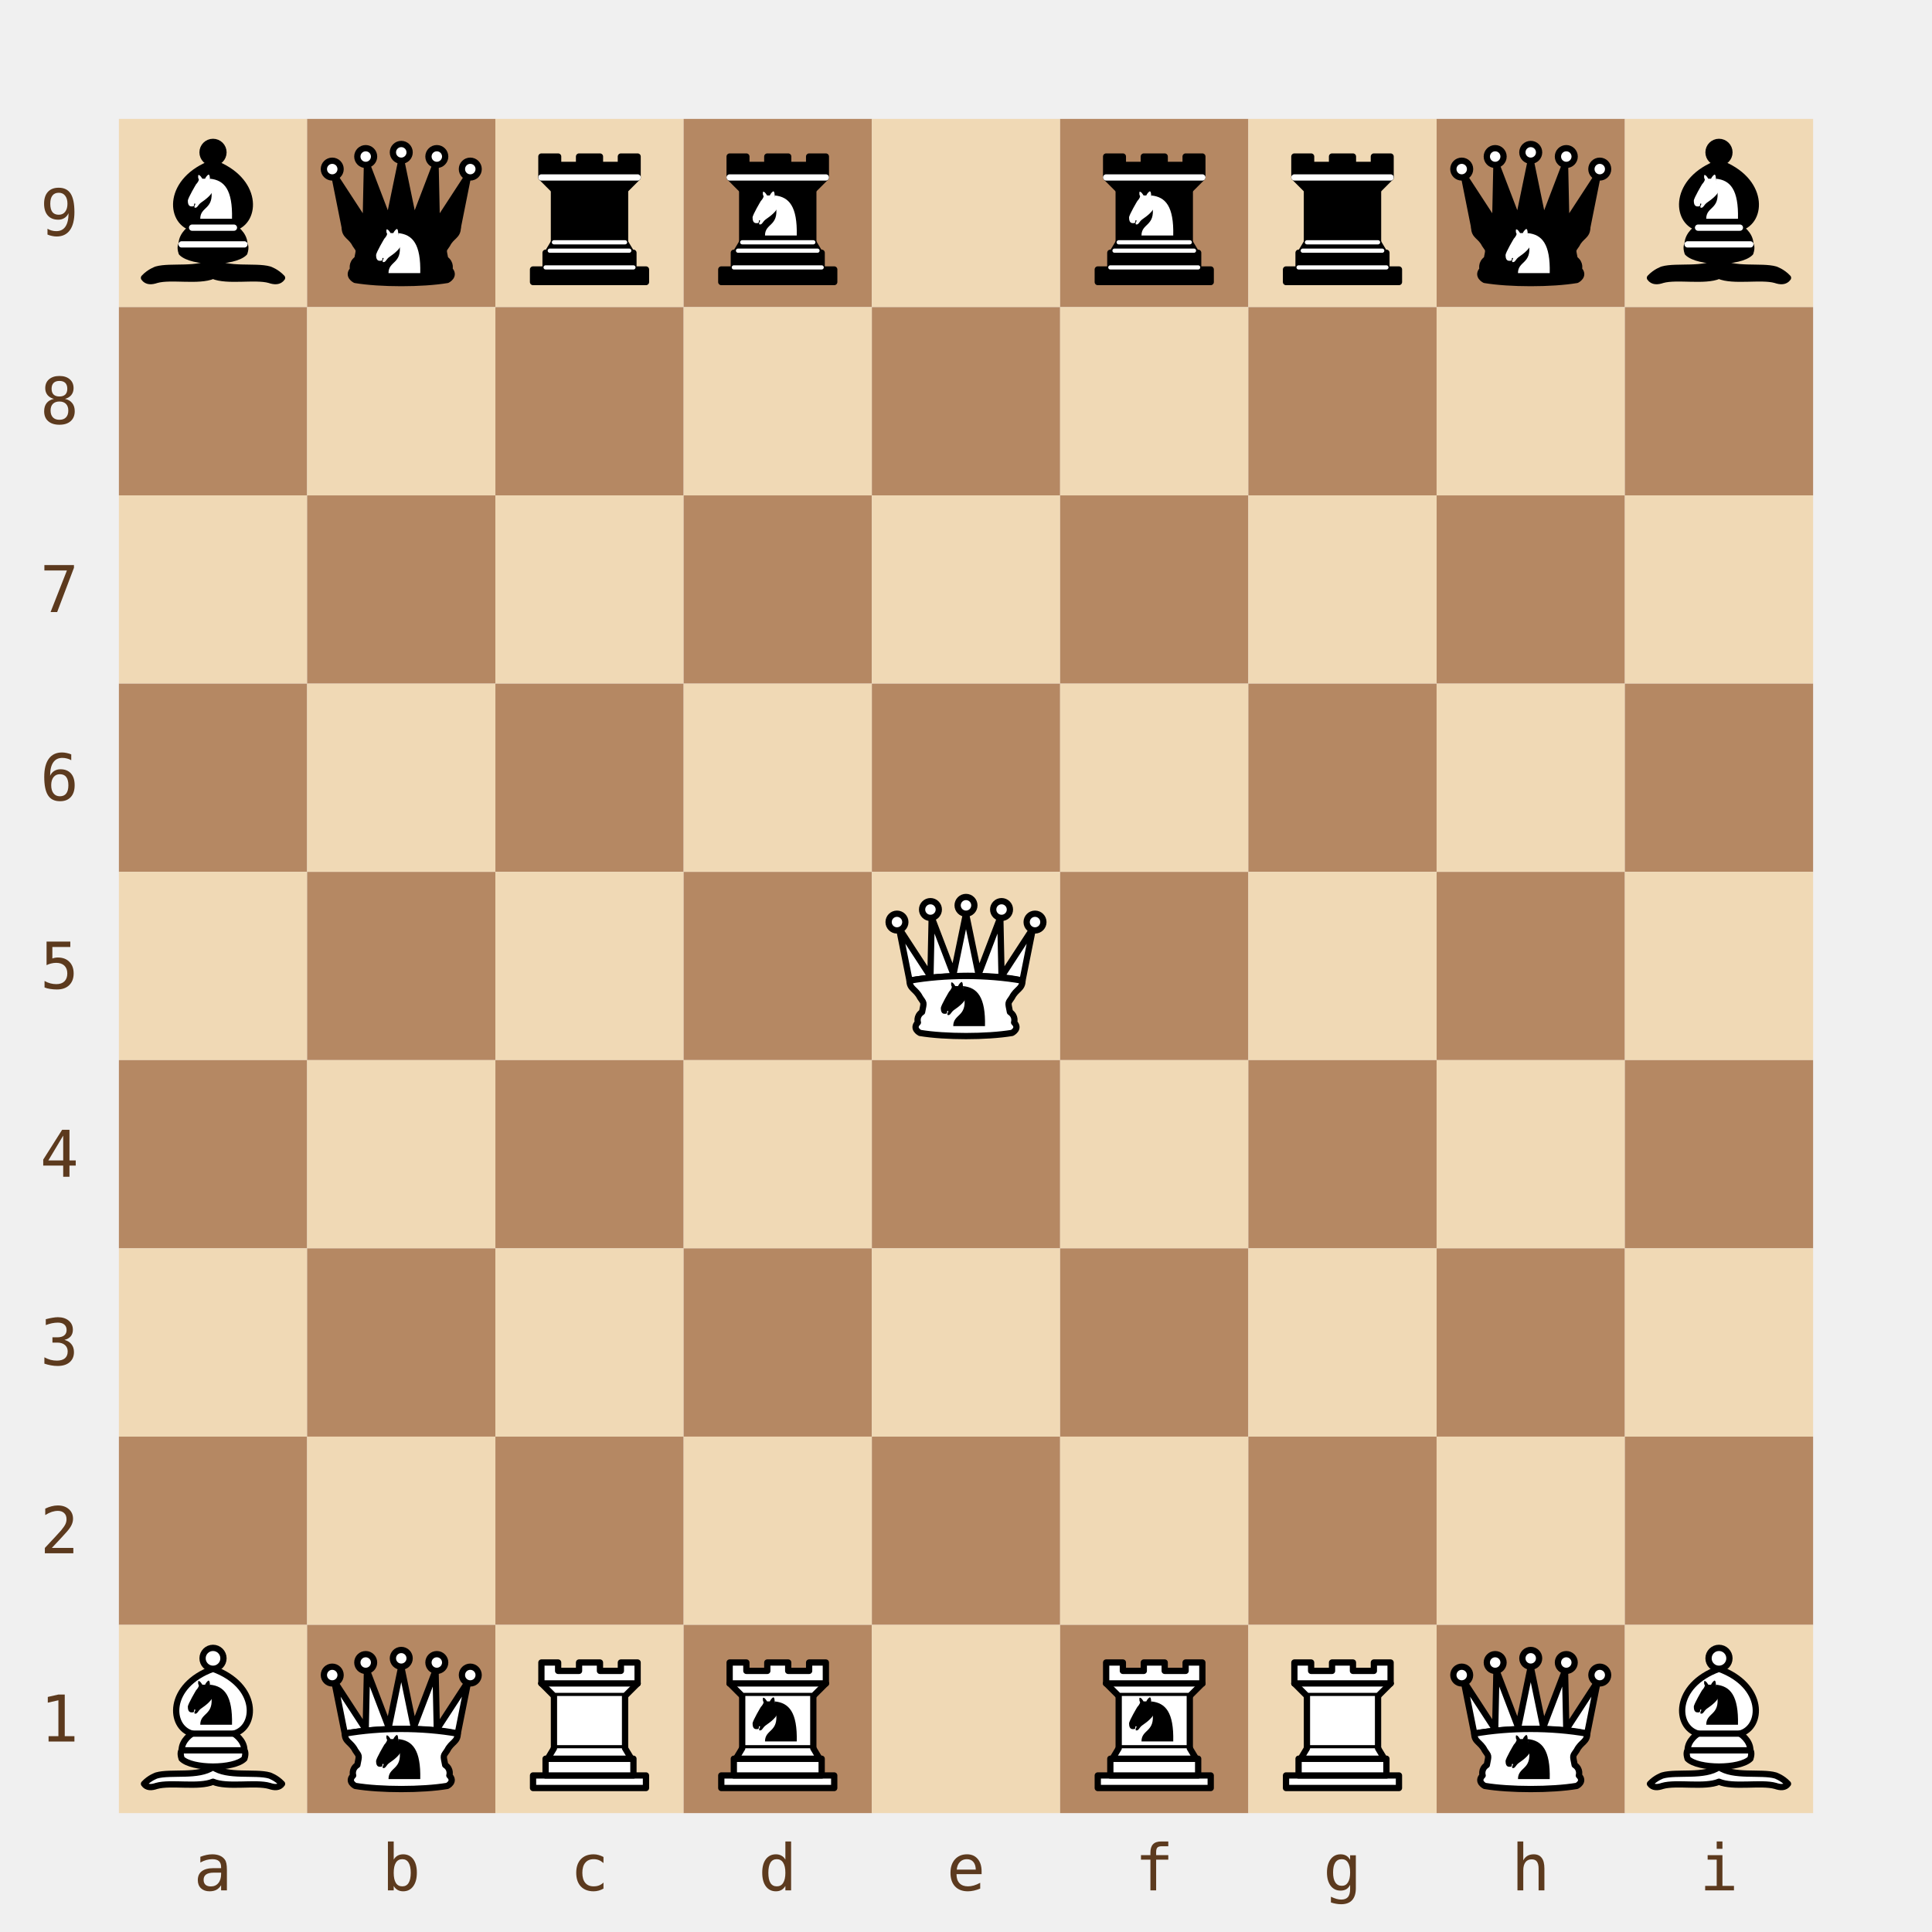
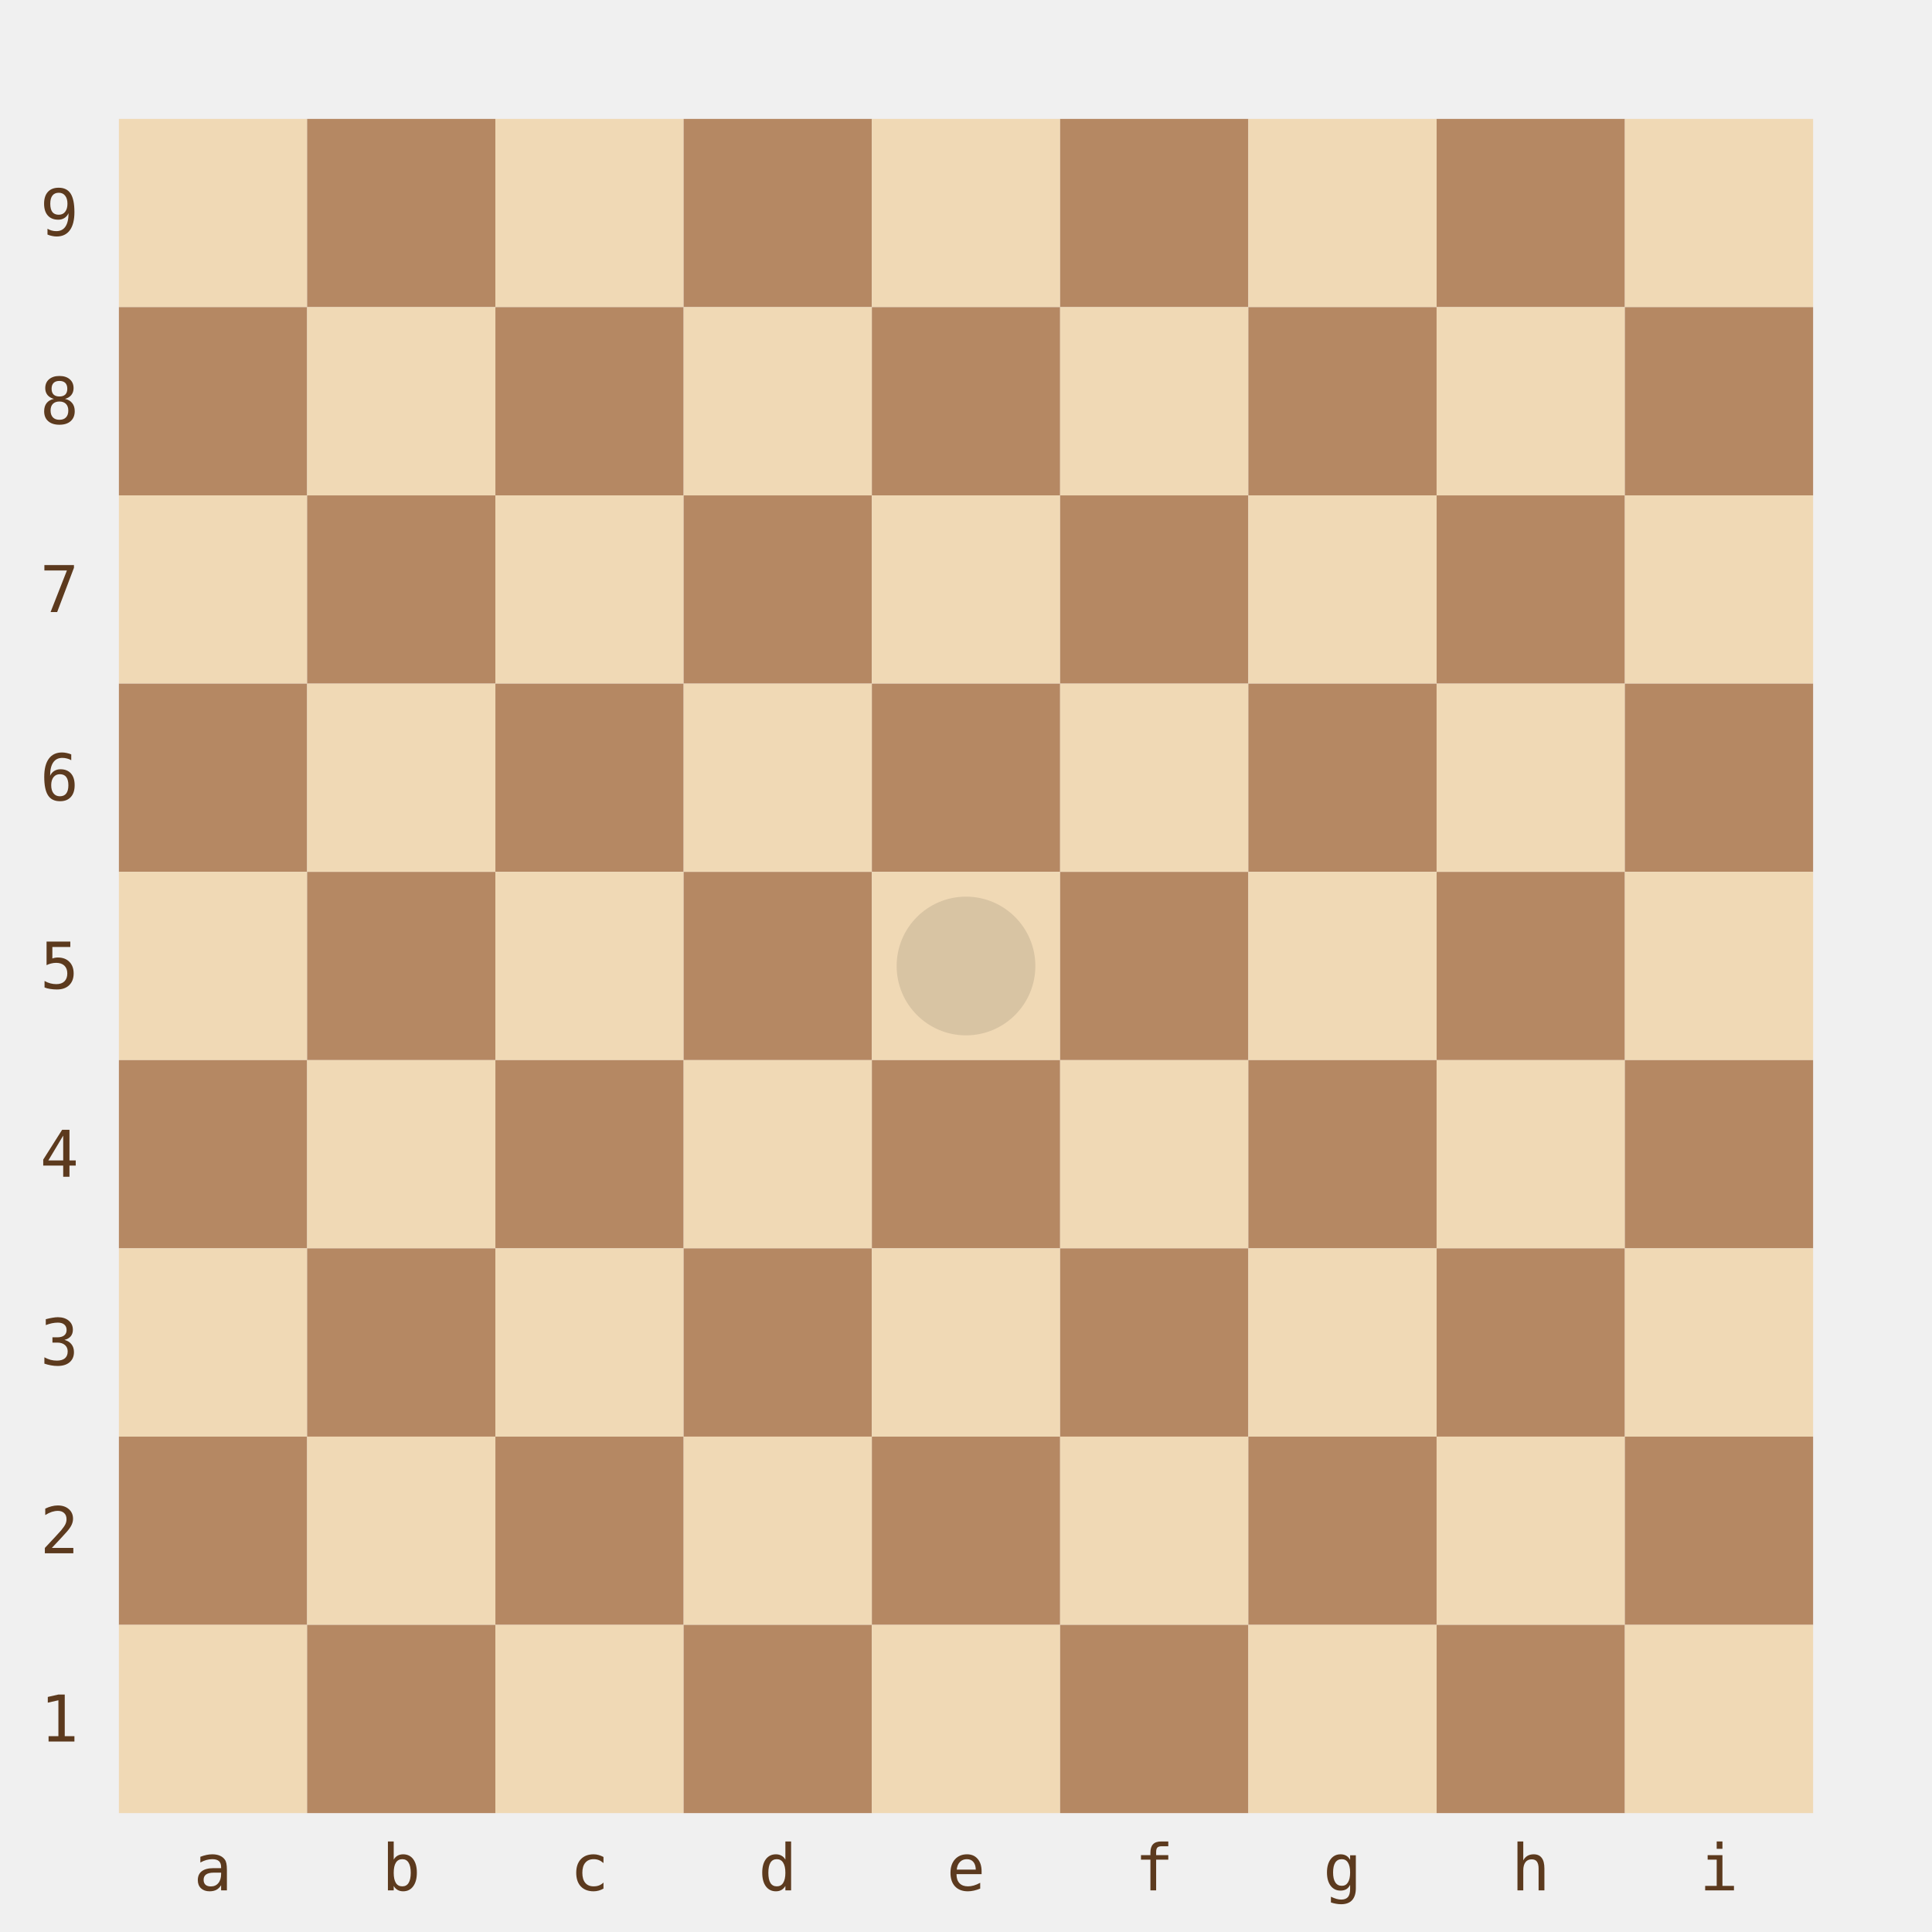
<svg xmlns="http://www.w3.org/2000/svg" viewBox="0 0 390 390" width="390" height="390">
-   <defs>
-     <symbol id="piece-mce-chess-bA" viewBox="0 0 45 45">
-       <g style="fill:none;stroke:#000;stroke-width:1.5;stroke-linecap:round;stroke-linejoin:round">
-         <g style="fill:#000;stroke-linecap:butt">
-           <path d="M 9,36 C 12.39,35.03 19.11,36.43 22.5,34 C 25.89,36.43 32.61,35.03 36,36 C 36,36 37.65,36.54 39,38 C 38.32,38.97 37.2,38.91 36,38.5 C 32.61,37.53 25.89,38.96 22.5,37.5 C 19.11,38.96 12.39,37.53 9,38.5 C 7.8,38.91 6.68,38.97 6,38 C 7.35,36.54 9,36 9,36 z" />
-           <path d="M 15,32 C 17.5,34.5 27.5,34.5 30,32 C 30.5,30.5 30,30 30,30 C 30,27.5 27.5,26 27.5,26 C 33,24.5 33.5,14.5 22.5,10.5 C 11.5,14.5 12,24.5 17.5,26 C 17.5,26 15,27.5 15,30 C 15,30 14.5,30.5 15,32 z" />
-           <path d="M 25,8 A 2.5,2.5 0 1 1 20,8 A 2.5,2.5 0 1 1 25,8 z" />
-         </g>
-         <path d="M 17.5,26 L 27.5,26 M 15,30 L 30,30" style="fill:none;stroke:#fff;stroke-linejoin:miter" />
-         <g transform="translate(14.5,11) scale(0.33)">
-           <path d="M 22,10 C 32.5,11 38.5,18 38,39 L 15,39 C 15,30 25,32.5 23,18" style="fill:#fff;stroke:none" />
-           <path d="M 24,18 C 24.38,20.91 18.45,25.37 16,27 C 13,29 13.18,31.34 11,31 C 9.958,30.06 12.41,27.96 11,28 C 10,28 11.19,29.23 10,30 C 9,30 5.997,31 6,26 C 6,24 12,14 12,14 C 12,14 13.89,12.1 14,10.5 C 13.27,9.506 13.5,8.5 13.5,7.5 C 14.5,6.5 16.5,10 16.5,10 L 18.5,10 C 18.5,10 19.28,8.008 21,7 C 22,7 22,10 22,10" style="fill:#fff;stroke:none" />
-         </g>
-       </g>
-     </symbol>
-     <symbol id="piece-mce-chess-bM" viewBox="0 0 45 45">
-       <g style="fill:#000;stroke:#000;stroke-width:1.5;stroke-linejoin:round">
-         <path d="M 9,26 C 17.5,24.5 30,24.5 36,26 L 38.5,13.5 L 31,25 L 30.7,10.9 L 25.5,24.5 L 22.5,10 L 19.5,24.5 L 14.3,10.9 L 14,25 L 6.5,13.5 L 9,26 z" />
-         <path d="M 9,26 C 9,28 10.5,28 11.5,30 C 12.5,31.5 12.5,31 12,33.5 C 10.5,34.5 11,36 11,36 C 9.5,37.5 11.5,38.5 11.5,38.5 C 17.5,39.5 27.5,39.5 33.5,38.5 C 33.5,38.5 35.5,37.5 34,36 C 34,36 34.5,34.5 33,33.5 C 32.5,31 32.5,31.5 33.5,30 C 34.5,28 36,28 36,26 C 27.5,24.5 17.5,24.5 9,26 z" />
-         <circle cx="6" cy="12" r="2" style="fill:#fff" />
-         <circle cx="14" cy="9" r="2" style="fill:#fff" />
-         <circle cx="22.5" cy="8" r="2" style="fill:#fff" />
-         <circle cx="31" cy="9" r="2" style="fill:#fff" />
-         <circle cx="39" cy="12" r="2" style="fill:#fff" />
-       </g>
-       <g transform="translate(14.5,24) scale(0.33)">
-         <path d="M 22,10 C 32.5,11 38.5,18 38,39 L 15,39 C 15,30 25,32.5 23,18" style="fill:#fff;stroke:none" />
-         <path d="M 24,18 C 24.38,20.91 18.45,25.37 16,27 C 13,29 13.18,31.34 11,31 C 9.958,30.06 12.41,27.96 11,28 C 10,28 11.19,29.23 10,30 C 9,30 5.997,31 6,26 C 6,24 12,14 12,14 C 12,14 13.89,12.1 14,10.5 C 13.27,9.506 13.5,8.5 13.5,7.5 C 14.5,6.5 16.5,10 16.5,10 L 18.5,10 C 18.5,10 19.28,8.008 21,7 C 22,7 22,10 22,10" style="fill:#fff;stroke:none" />
-       </g>
-     </symbol>
-     <symbol id="piece-mce-chess-bR" viewBox="0 0 45 45">
-       <g style="fill:#000;stroke:#000;stroke-width:1.5;stroke-linecap:round;stroke-linejoin:round">
-         <path d="M 9,39 L 36,39 L 36,36 L 9,36 L 9,39 z" />
-         <path d="M 12,36 L 12,32 L 33,32 L 33,36 L 12,36 z" />
-         <path d="M 11,14 L 11,9 L 15,9 L 15,11 L 20,11 L 20,9 L 25,9 L 25,11 L 30,11 L 30,9 L 34,9 L 34,14" />
-         <path d="M 34,14 L 31,17 L 14,17 L 11,14" />
-         <path d="M 31,17 L 31,29.5 L 14,29.5 L 14,17" />
-         <path d="M 31,29.5 L 32.5,32 L 12.5,32 L 14,29.5" />
-         <path d="M 11,14 L 34,14" style="fill:none;stroke:#fff;stroke-linejoin:miter" />
-         <path d="M 12,35.5 L 33,35.5" style="fill:none;stroke:#fff;stroke-width:1" />
-         <path d="M 13,31.5 L 32,31.5" style="fill:none;stroke:#fff;stroke-width:1" />
-         <path d="M 14,29.5 L 31,29.5" style="fill:none;stroke:#fff;stroke-width:1" />
-       </g>
-     </symbol>
-     <symbol id="piece-mce-chess-bC" viewBox="0 0 45 45">
-       <g style="fill:#000;stroke:#000;stroke-width:1.5;stroke-linecap:round;stroke-linejoin:round">
-         <path d="M 9,39 L 36,39 L 36,36 L 9,36 L 9,39 z" />
-         <path d="M 12,36 L 12,32 L 33,32 L 33,36 L 12,36 z" />
-         <path d="M 11,14 L 11,9 L 15,9 L 15,11 L 20,11 L 20,9 L 25,9 L 25,11 L 30,11 L 30,9 L 34,9 L 34,14" />
-         <path d="M 34,14 L 31,17 L 14,17 L 11,14" />
-         <path d="M 31,17 L 31,29.5 L 14,29.5 L 14,17" />
-         <path d="M 31,29.5 L 32.5,32 L 12.5,32 L 14,29.5" />
-         <path d="M 11,14 L 34,14" style="fill:none;stroke:#fff;stroke-linejoin:miter" />
-         <path d="M 12,35.5 L 33,35.5" style="fill:none;stroke:#fff;stroke-width:1" />
-         <path d="M 13,31.5 L 32,31.5" style="fill:none;stroke:#fff;stroke-width:1" />
-         <path d="M 14,29.5 L 31,29.5" style="fill:none;stroke:#fff;stroke-width:1" />
-       </g>
-       <g transform="translate(14.5,15) scale(0.33)">
-         <path d="M 22,10 C 32.5,11 38.5,18 38,39 L 15,39 C 15,30 25,32.5 23,18" style="fill:#fff;stroke:none" />
-         <path d="M 24,18 C 24.38,20.91 18.45,25.37 16,27 C 13,29 13.18,31.34 11,31 C 9.958,30.06 12.41,27.96 11,28 C 10,28 11.19,29.23 10,30 C 9,30 5.997,31 6,26 C 6,24 12,14 12,14 C 12,14 13.89,12.1 14,10.5 C 13.27,9.506 13.5,8.5 13.5,7.5 C 14.5,6.5 16.5,10 16.5,10 L 18.5,10 C 18.5,10 19.28,8.008 21,7 C 22,7 22,10 22,10" style="fill:#fff;stroke:none" />
-       </g>
-     </symbol>
-     <symbol id="piece-mce-chess-wM" viewBox="0 0 45 45">
-       <g style="fill:#fff;stroke:#000;stroke-width:1.5;stroke-linejoin:round">
-         <path d="M 9,26 C 17.5,24.5 30,24.5 36,26 L 38.5,13.5 L 31,25 L 30.7,10.9 L 25.5,24.5 L 22.5,10 L 19.5,24.5 L 14.3,10.9 L 14,25 L 6.5,13.5 L 9,26 z" />
-         <path d="M 9,26 C 9,28 10.5,28 11.5,30 C 12.5,31.5 12.5,31 12,33.5 C 10.5,34.5 11,36 11,36 C 9.5,37.5 11.5,38.5 11.5,38.5 C 17.5,39.5 27.5,39.5 33.5,38.5 C 33.5,38.5 35.5,37.5 34,36 C 34,36 34.5,34.5 33,33.5 C 32.5,31 32.5,31.5 33.5,30 C 34.5,28 36,28 36,26 C 27.5,24.5 17.5,24.5 9,26 z" />
-         <circle cx="6" cy="12" r="2" />
-         <circle cx="14" cy="9" r="2" />
-         <circle cx="22.5" cy="8" r="2" />
-         <circle cx="31" cy="9" r="2" />
-         <circle cx="39" cy="12" r="2" />
-       </g>
-       <g transform="translate(14.5,24) scale(0.33)">
-         <path d="M 22,10 C 32.5,11 38.5,18 38,39 L 15,39 C 15,30 25,32.5 23,18" style="fill:#000;stroke:none" />
-         <path d="M 24,18 C 24.38,20.91 18.45,25.37 16,27 C 13,29 13.18,31.34 11,31 C 9.958,30.06 12.41,27.96 11,28 C 10,28 11.19,29.23 10,30 C 9,30 5.997,31 6,26 C 6,24 12,14 12,14 C 12,14 13.89,12.1 14,10.5 C 13.27,9.506 13.5,8.5 13.5,7.5 C 14.5,6.5 16.5,10 16.5,10 L 18.5,10 C 18.5,10 19.28,8.008 21,7 C 22,7 22,10 22,10" style="fill:#000;stroke:none" />
-       </g>
-     </symbol>
-     <symbol id="piece-mce-chess-wA" viewBox="0 0 45 45">
-       <g style="fill:none;stroke:#000;stroke-width:1.5;stroke-linecap:round;stroke-linejoin:round">
-         <g style="fill:#fff;stroke-linecap:butt">
-           <path d="M 9,36 C 12.39,35.03 19.11,36.43 22.5,34 C 25.89,36.43 32.61,35.03 36,36 C 36,36 37.65,36.54 39,38 C 38.32,38.97 37.2,38.91 36,38.5 C 32.61,37.53 25.89,38.96 22.5,37.5 C 19.11,38.96 12.39,37.53 9,38.5 C 7.8,38.91 6.68,38.97 6,38 C 7.35,36.54 9,36 9,36 z" />
-           <path d="M 15,32 C 17.5,34.5 27.5,34.5 30,32 C 30.5,30.5 30,30 30,30 C 30,27.5 27.5,26 27.5,26 C 33,24.5 33.5,14.5 22.5,10.5 C 11.5,14.5 12,24.5 17.5,26 C 17.5,26 15,27.5 15,30 C 15,30 14.5,30.5 15,32 z" />
-           <path d="M 25,8 A 2.5,2.5 0 1 1 20,8 A 2.5,2.5 0 1 1 25,8 z" />
-         </g>
-         <path d="M 17.5,26 L 27.5,26 M 15,30 L 30,30" style="fill:none;stroke:#000;stroke-linejoin:miter" />
-         <g transform="translate(14.5,11) scale(0.33)">
-           <path d="M 22,10 C 32.5,11 38.5,18 38,39 L 15,39 C 15,30 25,32.5 23,18" style="fill:#000;stroke:none" />
-           <path d="M 24,18 C 24.38,20.91 18.45,25.37 16,27 C 13,29 13.18,31.34 11,31 C 9.958,30.06 12.41,27.96 11,28 C 10,28 11.19,29.23 10,30 C 9,30 5.997,31 6,26 C 6,24 12,14 12,14 C 12,14 13.89,12.1 14,10.5 C 13.27,9.506 13.5,8.5 13.5,7.5 C 14.5,6.5 16.5,10 16.5,10 L 18.5,10 C 18.5,10 19.28,8.008 21,7 C 22,7 22,10 22,10" style="fill:#000;stroke:none" />
-         </g>
-       </g>
-     </symbol>
-     <symbol id="piece-mce-chess-wR" viewBox="0 0 45 45">
-       <g style="fill:#fff;stroke:#000;stroke-width:1.5;stroke-linecap:round;stroke-linejoin:round">
-         <path d="M 9,39 L 36,39 L 36,36 L 9,36 L 9,39 z" />
-         <path d="M 12,36 L 12,32 L 33,32 L 33,36 L 12,36 z" />
-         <path d="M 11,14 L 11,9 L 15,9 L 15,11 L 20,11 L 20,9 L 25,9 L 25,11 L 30,11 L 30,9 L 34,9 L 34,14" />
-         <path d="M 34,14 L 31,17 L 14,17 L 11,14" />
-         <path d="M 31,17 L 31,29.5 L 14,29.5 L 14,17" />
-         <path d="M 31,29.5 L 32.5,32 L 12.5,32 L 14,29.5" />
-         <path d="M 11,14 L 34,14" style="fill:none" />
-       </g>
-     </symbol>
-     <symbol id="piece-mce-chess-wC" viewBox="0 0 45 45">
-       <g style="fill:#fff;stroke:#000;stroke-width:1.5;stroke-linecap:round;stroke-linejoin:round">
-         <path d="M 9,39 L 36,39 L 36,36 L 9,36 L 9,39 z" />
-         <path d="M 12,36 L 12,32 L 33,32 L 33,36 L 12,36 z" />
-         <path d="M 11,14 L 11,9 L 15,9 L 15,11 L 20,11 L 20,9 L 25,9 L 25,11 L 30,11 L 30,9 L 34,9 L 34,14" />
-         <path d="M 34,14 L 31,17 L 14,17 L 11,14" />
-         <path d="M 31,17 L 31,29.5 L 14,29.5 L 14,17" />
-         <path d="M 31,29.5 L 32.5,32 L 12.5,32 L 14,29.5" />
-         <path d="M 11,14 L 34,14" style="fill:none" />
-       </g>
-       <g transform="translate(14.5,15) scale(0.33)">
-         <path d="M 22,10 C 32.5,11 38.5,18 38,39 L 15,39 C 15,30 25,32.5 23,18" style="fill:#000;stroke:none" />
-         <path d="M 24,18 C 24.38,20.91 18.45,25.37 16,27 C 13,29 13.18,31.34 11,31 C 9.958,30.06 12.41,27.96 11,28 C 10,28 11.19,29.23 10,30 C 9,30 5.997,31 6,26 C 6,24 12,14 12,14 C 12,14 13.89,12.1 14,10.5 C 13.27,9.506 13.5,8.5 13.5,7.5 C 14.5,6.5 16.5,10 16.5,10 L 18.5,10 C 18.5,10 19.28,8.008 21,7 C 22,7 22,10 22,10" style="fill:#000;stroke:none" />
-       </g>
-     </symbol>
-   </defs>
  <rect x="24" y="24" width="38" height="38" fill="#f0d9b5" data-sq="a9" class="board-cell" />
  <rect x="62" y="24" width="38" height="38" fill="#b58863" data-sq="b9" class="board-cell" />
  <rect x="100" y="24" width="38" height="38" fill="#f0d9b5" data-sq="c9" class="board-cell" />
  <rect x="138" y="24" width="38" height="38" fill="#b58863" data-sq="d9" class="board-cell" />
  <rect x="176" y="24" width="38" height="38" fill="#f0d9b5" data-sq="e9" class="board-cell" />
  <rect x="214" y="24" width="38" height="38" fill="#b58863" data-sq="f9" class="board-cell" />
  <rect x="252" y="24" width="38" height="38" fill="#f0d9b5" data-sq="g9" class="board-cell" />
  <rect x="290" y="24" width="38" height="38" fill="#b58863" data-sq="h9" class="board-cell" />
  <rect x="328" y="24" width="38" height="38" fill="#f0d9b5" data-sq="i9" class="board-cell" />
  <rect x="24" y="62" width="38" height="38" fill="#b58863" data-sq="a8" class="board-cell" />
  <rect x="62" y="62" width="38" height="38" fill="#f0d9b5" data-sq="b8" class="board-cell" />
  <rect x="100" y="62" width="38" height="38" fill="#b58863" data-sq="c8" class="board-cell" />
  <rect x="138" y="62" width="38" height="38" fill="#f0d9b5" data-sq="d8" class="board-cell" />
  <rect x="176" y="62" width="38" height="38" fill="#b58863" data-sq="e8" class="board-cell" />
  <rect x="214" y="62" width="38" height="38" fill="#f0d9b5" data-sq="f8" class="board-cell" />
  <rect x="252" y="62" width="38" height="38" fill="#b58863" data-sq="g8" class="board-cell" />
  <rect x="290" y="62" width="38" height="38" fill="#f0d9b5" data-sq="h8" class="board-cell" />
  <rect x="328" y="62" width="38" height="38" fill="#b58863" data-sq="i8" class="board-cell" />
  <rect x="24" y="100" width="38" height="38" fill="#f0d9b5" data-sq="a7" class="board-cell" />
  <rect x="62" y="100" width="38" height="38" fill="#b58863" data-sq="b7" class="board-cell" />
  <rect x="100" y="100" width="38" height="38" fill="#f0d9b5" data-sq="c7" class="board-cell" />
  <rect x="138" y="100" width="38" height="38" fill="#b58863" data-sq="d7" class="board-cell" />
  <rect x="176" y="100" width="38" height="38" fill="#f0d9b5" data-sq="e7" class="board-cell" />
  <rect x="214" y="100" width="38" height="38" fill="#b58863" data-sq="f7" class="board-cell" />
  <rect x="252" y="100" width="38" height="38" fill="#f0d9b5" data-sq="g7" class="board-cell" />
  <rect x="290" y="100" width="38" height="38" fill="#b58863" data-sq="h7" class="board-cell" />
  <rect x="328" y="100" width="38" height="38" fill="#f0d9b5" data-sq="i7" class="board-cell" />
  <rect x="24" y="138" width="38" height="38" fill="#b58863" data-sq="a6" class="board-cell" />
  <rect x="62" y="138" width="38" height="38" fill="#f0d9b5" data-sq="b6" class="board-cell" />
  <rect x="100" y="138" width="38" height="38" fill="#b58863" data-sq="c6" class="board-cell" />
  <rect x="138" y="138" width="38" height="38" fill="#f0d9b5" data-sq="d6" class="board-cell" />
  <rect x="176" y="138" width="38" height="38" fill="#b58863" data-sq="e6" class="board-cell" />
  <rect x="214" y="138" width="38" height="38" fill="#f0d9b5" data-sq="f6" class="board-cell" />
  <rect x="252" y="138" width="38" height="38" fill="#b58863" data-sq="g6" class="board-cell" />
  <rect x="290" y="138" width="38" height="38" fill="#f0d9b5" data-sq="h6" class="board-cell" />
  <rect x="328" y="138" width="38" height="38" fill="#b58863" data-sq="i6" class="board-cell" />
  <rect x="24" y="176" width="38" height="38" fill="#f0d9b5" data-sq="a5" class="board-cell" />
  <rect x="62" y="176" width="38" height="38" fill="#b58863" data-sq="b5" class="board-cell" />
  <rect x="100" y="176" width="38" height="38" fill="#f0d9b5" data-sq="c5" class="board-cell" />
  <rect x="138" y="176" width="38" height="38" fill="#b58863" data-sq="d5" class="board-cell" />
  <rect x="176" y="176" width="38" height="38" fill="#f0d9b5" data-sq="e5" class="board-cell" />
  <rect x="214" y="176" width="38" height="38" fill="#b58863" data-sq="f5" class="board-cell" />
  <rect x="252" y="176" width="38" height="38" fill="#f0d9b5" data-sq="g5" class="board-cell" />
  <rect x="290" y="176" width="38" height="38" fill="#b58863" data-sq="h5" class="board-cell" />
  <rect x="328" y="176" width="38" height="38" fill="#f0d9b5" data-sq="i5" class="board-cell" />
  <rect x="24" y="214" width="38" height="38" fill="#b58863" data-sq="a4" class="board-cell" />
  <rect x="62" y="214" width="38" height="38" fill="#f0d9b5" data-sq="b4" class="board-cell" />
  <rect x="100" y="214" width="38" height="38" fill="#b58863" data-sq="c4" class="board-cell" />
  <rect x="138" y="214" width="38" height="38" fill="#f0d9b5" data-sq="d4" class="board-cell" />
  <rect x="176" y="214" width="38" height="38" fill="#b58863" data-sq="e4" class="board-cell" />
  <rect x="214" y="214" width="38" height="38" fill="#f0d9b5" data-sq="f4" class="board-cell" />
  <rect x="252" y="214" width="38" height="38" fill="#b58863" data-sq="g4" class="board-cell" />
  <rect x="290" y="214" width="38" height="38" fill="#f0d9b5" data-sq="h4" class="board-cell" />
  <rect x="328" y="214" width="38" height="38" fill="#b58863" data-sq="i4" class="board-cell" />
  <rect x="24" y="252" width="38" height="38" fill="#f0d9b5" data-sq="a3" class="board-cell" />
  <rect x="62" y="252" width="38" height="38" fill="#b58863" data-sq="b3" class="board-cell" />
  <rect x="100" y="252" width="38" height="38" fill="#f0d9b5" data-sq="c3" class="board-cell" />
  <rect x="138" y="252" width="38" height="38" fill="#b58863" data-sq="d3" class="board-cell" />
  <rect x="176" y="252" width="38" height="38" fill="#f0d9b5" data-sq="e3" class="board-cell" />
  <rect x="214" y="252" width="38" height="38" fill="#b58863" data-sq="f3" class="board-cell" />
  <rect x="252" y="252" width="38" height="38" fill="#f0d9b5" data-sq="g3" class="board-cell" />
  <rect x="290" y="252" width="38" height="38" fill="#b58863" data-sq="h3" class="board-cell" />
  <rect x="328" y="252" width="38" height="38" fill="#f0d9b5" data-sq="i3" class="board-cell" />
  <rect x="24" y="290" width="38" height="38" fill="#b58863" data-sq="a2" class="board-cell" />
  <rect x="62" y="290" width="38" height="38" fill="#f0d9b5" data-sq="b2" class="board-cell" />
  <rect x="100" y="290" width="38" height="38" fill="#b58863" data-sq="c2" class="board-cell" />
  <rect x="138" y="290" width="38" height="38" fill="#f0d9b5" data-sq="d2" class="board-cell" />
  <rect x="176" y="290" width="38" height="38" fill="#b58863" data-sq="e2" class="board-cell" />
  <rect x="214" y="290" width="38" height="38" fill="#f0d9b5" data-sq="f2" class="board-cell" />
  <rect x="252" y="290" width="38" height="38" fill="#b58863" data-sq="g2" class="board-cell" />
  <rect x="290" y="290" width="38" height="38" fill="#f0d9b5" data-sq="h2" class="board-cell" />
  <rect x="328" y="290" width="38" height="38" fill="#b58863" data-sq="i2" class="board-cell" />
  <rect x="24" y="328" width="38" height="38" fill="#f0d9b5" data-sq="a1" class="board-cell" />
  <rect x="62" y="328" width="38" height="38" fill="#b58863" data-sq="b1" class="board-cell" />
  <rect x="100" y="328" width="38" height="38" fill="#f0d9b5" data-sq="c1" class="board-cell" />
  <rect x="138" y="328" width="38" height="38" fill="#b58863" data-sq="d1" class="board-cell" />
  <rect x="176" y="328" width="38" height="38" fill="#f0d9b5" data-sq="e1" class="board-cell" />
  <rect x="214" y="328" width="38" height="38" fill="#b58863" data-sq="f1" class="board-cell" />
  <rect x="252" y="328" width="38" height="38" fill="#f0d9b5" data-sq="g1" class="board-cell" />
  <rect x="290" y="328" width="38" height="38" fill="#b58863" data-sq="h1" class="board-cell" />
  <rect x="328" y="328" width="38" height="38" fill="#f0d9b5" data-sq="i1" class="board-cell" />
-   <g pointer-events="none">
-     <use href="#piece-mce-chess-bA" x="24" y="24" width="38" height="38" />
-     <use href="#piece-mce-chess-bM" x="62" y="24" width="38" height="38" />
-     <use href="#piece-mce-chess-bR" x="100" y="24" width="38" height="38" />
-     <use href="#piece-mce-chess-bC" x="138" y="24" width="38" height="38" />
-     <use href="#piece-mce-chess-bC" x="214" y="24" width="38" height="38" />
-     <use href="#piece-mce-chess-bR" x="252" y="24" width="38" height="38" />
-     <use href="#piece-mce-chess-bM" x="290" y="24" width="38" height="38" />
-     <use href="#piece-mce-chess-bA" x="328" y="24" width="38" height="38" />
-     <use href="#piece-mce-chess-wM" x="176" y="176" width="38" height="38" />
-     <use href="#piece-mce-chess-wA" x="24" y="328" width="38" height="38" />
-     <use href="#piece-mce-chess-wM" x="62" y="328" width="38" height="38" />
-     <use href="#piece-mce-chess-wR" x="100" y="328" width="38" height="38" />
-     <use href="#piece-mce-chess-wC" x="138" y="328" width="38" height="38" />
-     <use href="#piece-mce-chess-wC" x="214" y="328" width="38" height="38" />
-     <use href="#piece-mce-chess-wR" x="252" y="328" width="38" height="38" />
-     <use href="#piece-mce-chess-wM" x="290" y="328" width="38" height="38" />
-     <use href="#piece-mce-chess-wA" x="328" y="328" width="38" height="38" />
-   </g>
+   <circle cx="195" cy="195" r="14" fill="rgba(0,0,0,0.1)" pointer-events="none" />
+   <g pointer-events="none" />
  <text x="43" y="381.6" text-anchor="middle" font-size="13" fill="#5c3a1e" font-family="monospace" pointer-events="none">a</text>
  <text x="81" y="381.6" text-anchor="middle" font-size="13" fill="#5c3a1e" font-family="monospace" pointer-events="none">b</text>
  <text x="119" y="381.6" text-anchor="middle" font-size="13" fill="#5c3a1e" font-family="monospace" pointer-events="none">c</text>
  <text x="157" y="381.6" text-anchor="middle" font-size="13" fill="#5c3a1e" font-family="monospace" pointer-events="none">d</text>
  <text x="195" y="381.6" text-anchor="middle" font-size="13" fill="#5c3a1e" font-family="monospace" pointer-events="none">e</text>
  <text x="233" y="381.6" text-anchor="middle" font-size="13" fill="#5c3a1e" font-family="monospace" pointer-events="none">f</text>
  <text x="271" y="381.6" text-anchor="middle" font-size="13" fill="#5c3a1e" font-family="monospace" pointer-events="none">g</text>
  <text x="309" y="381.6" text-anchor="middle" font-size="13" fill="#5c3a1e" font-family="monospace" pointer-events="none">h</text>
  <text x="347" y="381.6" text-anchor="middle" font-size="13" fill="#5c3a1e" font-family="monospace" pointer-events="none">i</text>
  <text x="12" y="47.55" text-anchor="middle" font-size="13" fill="#5c3a1e" font-family="monospace" pointer-events="none">9</text>
  <text x="12" y="85.55" text-anchor="middle" font-size="13" fill="#5c3a1e" font-family="monospace" pointer-events="none">8</text>
  <text x="12" y="123.55" text-anchor="middle" font-size="13" fill="#5c3a1e" font-family="monospace" pointer-events="none">7</text>
  <text x="12" y="161.55" text-anchor="middle" font-size="13" fill="#5c3a1e" font-family="monospace" pointer-events="none">6</text>
  <text x="12" y="199.55" text-anchor="middle" font-size="13" fill="#5c3a1e" font-family="monospace" pointer-events="none">5</text>
  <text x="12" y="237.55" text-anchor="middle" font-size="13" fill="#5c3a1e" font-family="monospace" pointer-events="none">4</text>
  <text x="12" y="275.55" text-anchor="middle" font-size="13" fill="#5c3a1e" font-family="monospace" pointer-events="none">3</text>
  <text x="12" y="313.55" text-anchor="middle" font-size="13" fill="#5c3a1e" font-family="monospace" pointer-events="none">2</text>
  <text x="12" y="351.55" text-anchor="middle" font-size="13" fill="#5c3a1e" font-family="monospace" pointer-events="none">1</text>
</svg>
